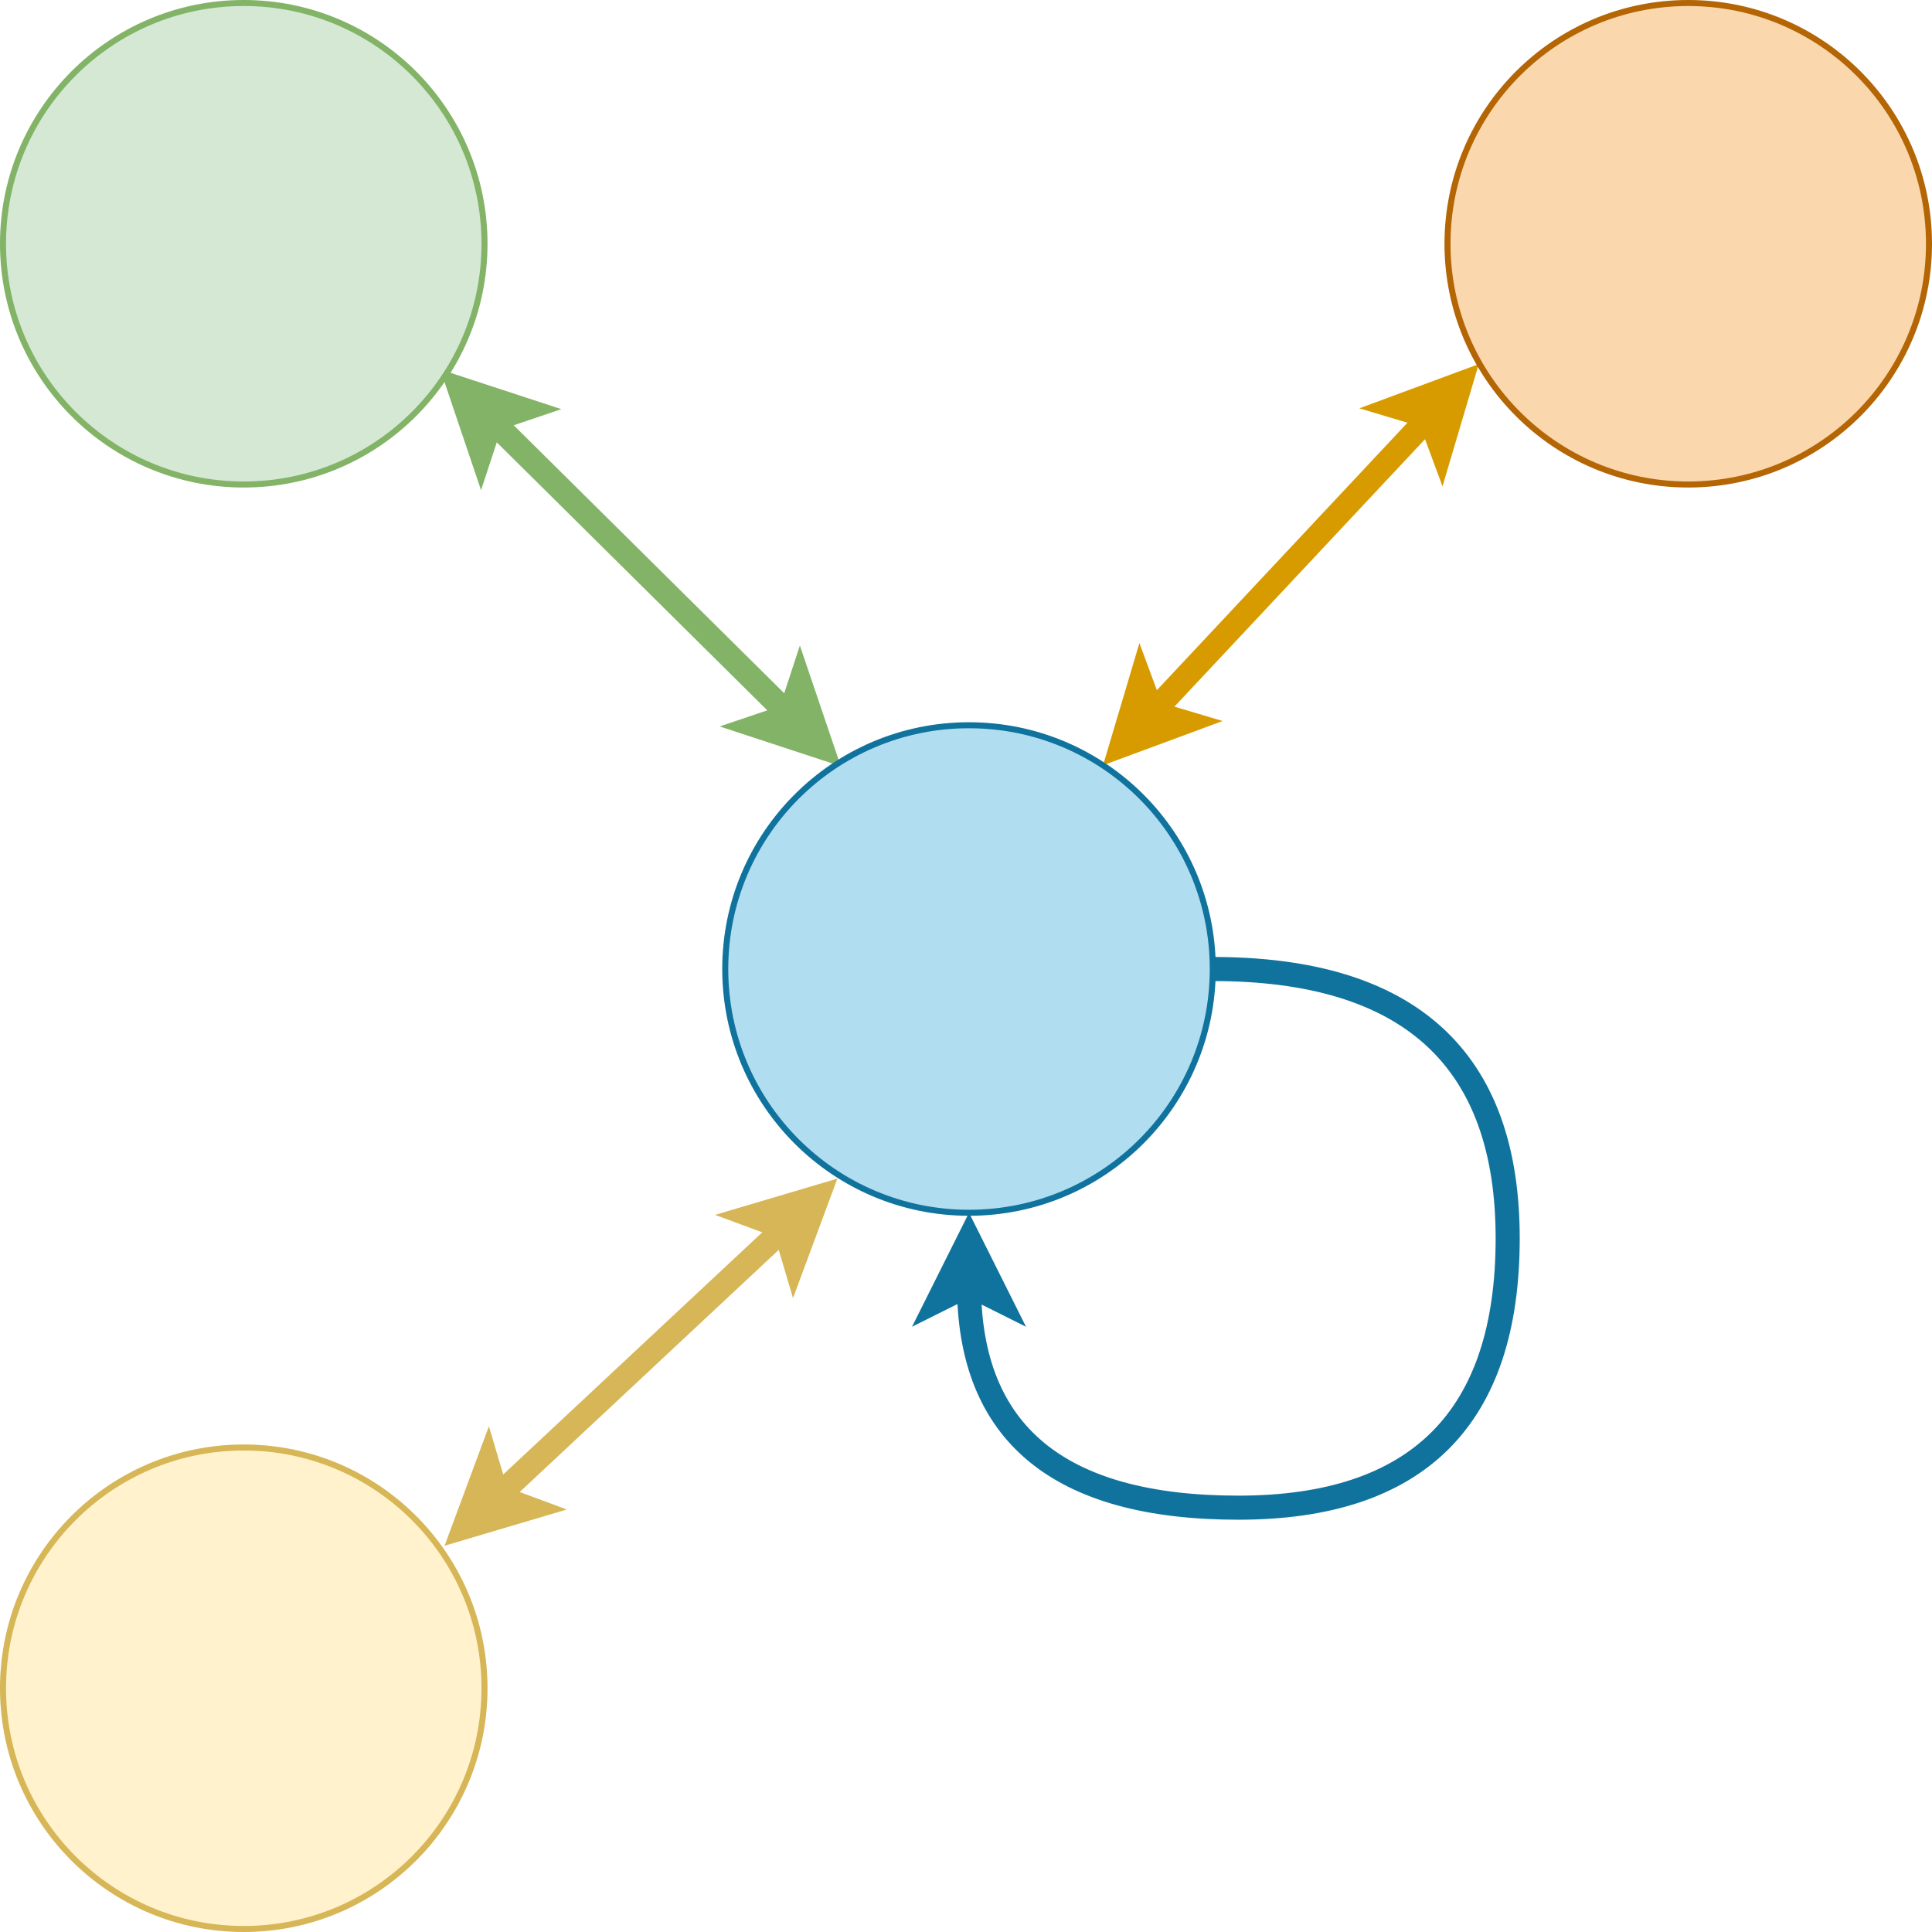
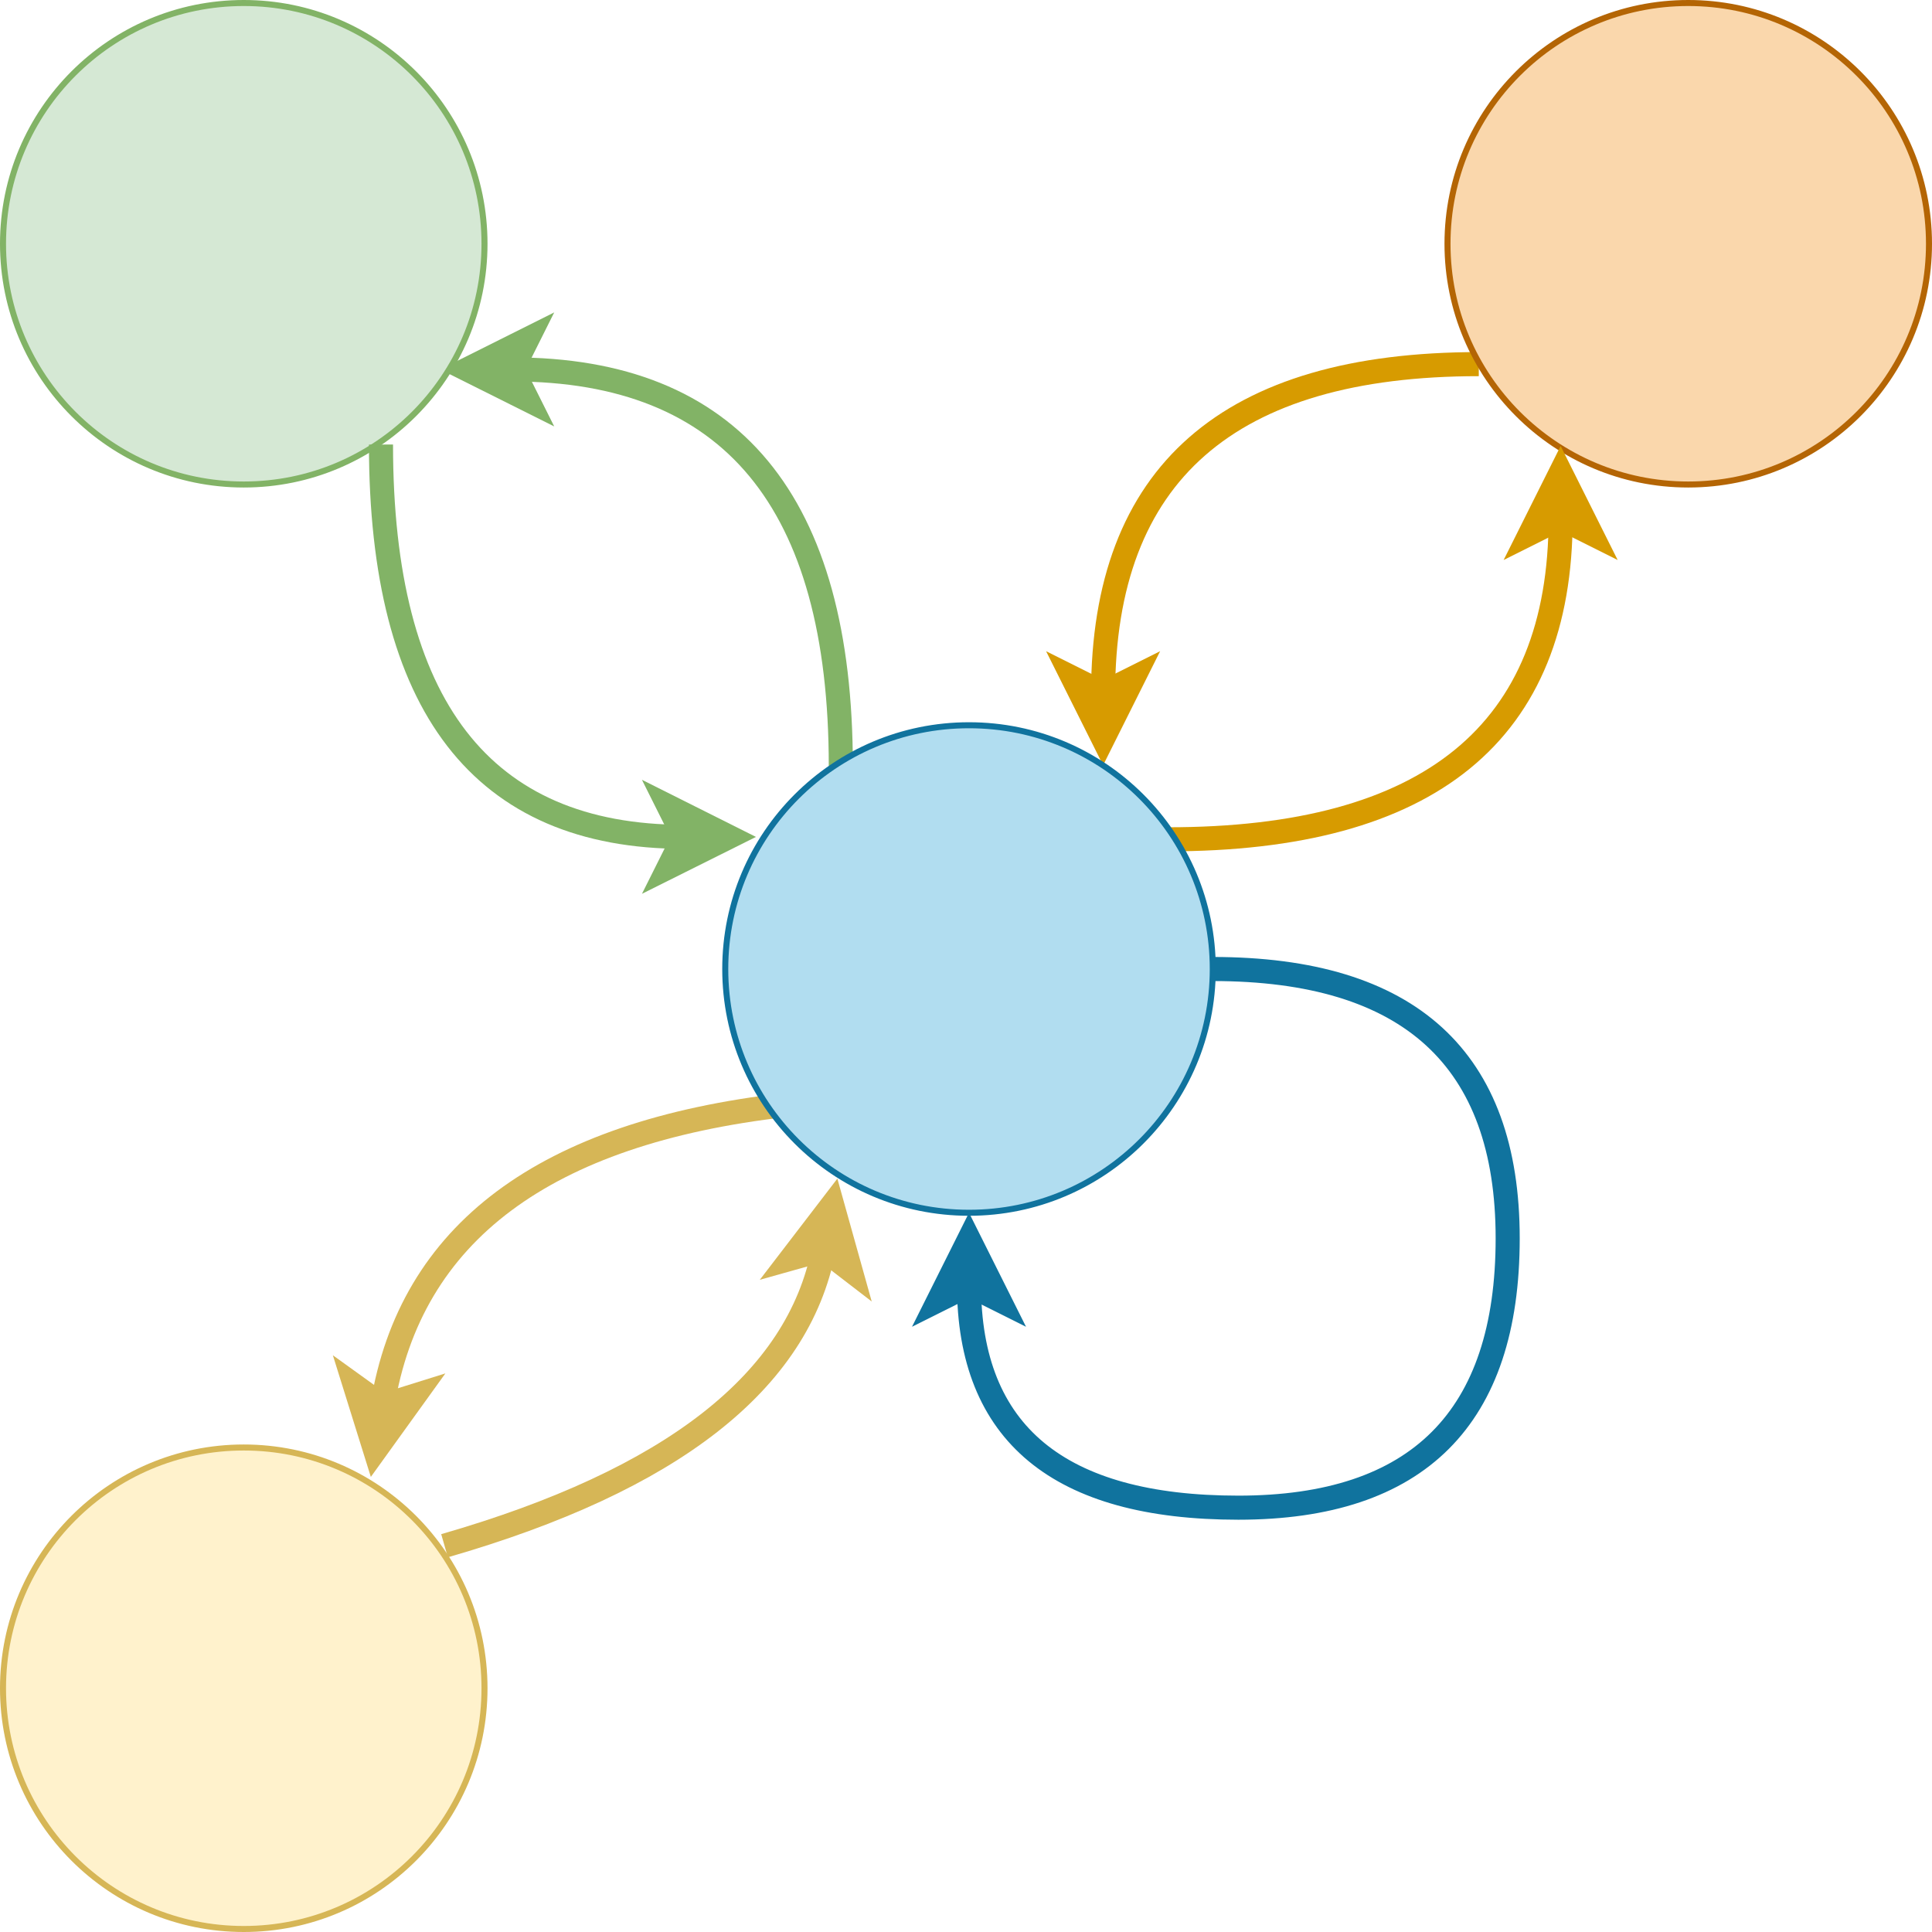
- <svg xmlns="http://www.w3.org/2000/svg" version="1.1" width="321px" height="321px" viewBox="-0.5 -0.5 321 321" content="&lt;mxfile host=&quot;Electron&quot; modified=&quot;2024-03-12T17:16:23.994Z&quot; agent=&quot;Mozilla/5.0 (Macintosh; Intel Mac OS X 10_15_7) AppleWebKit/537.36 (KHTML, like Gecko) draw.io/24.0.4 Chrome/120.0.61.109 Electron/28.1.0 Safari/537.36&quot; etag=&quot;6Ut8SQRHI48rVdt2IV2c&quot; version=&quot;24.0.4&quot; type=&quot;device&quot;&gt;&#10;  &lt;diagram name=&quot;Page-1&quot; id=&quot;RKPvBWiPdUgW-k852GJ5&quot;&gt;&#10;    &lt;mxGraphModel dx=&quot;896&quot; dy=&quot;534&quot; grid=&quot;1&quot; gridSize=&quot;10&quot; guides=&quot;1&quot; tooltips=&quot;1&quot; connect=&quot;1&quot; arrows=&quot;1&quot; fold=&quot;1&quot; page=&quot;1&quot; pageScale=&quot;1&quot; pageWidth=&quot;827&quot; pageHeight=&quot;1169&quot; math=&quot;0&quot; shadow=&quot;0&quot;&gt;&#10;      &lt;root&gt;&#10;        &lt;mxCell id=&quot;0&quot; /&gt;&#10;        &lt;mxCell id=&quot;1&quot; parent=&quot;0&quot; /&gt;&#10;        &lt;mxCell id=&quot;Xyjjoyls6ed7M-fOswV_-16&quot; style=&quot;rounded=0;orthogonalLoop=1;jettySize=auto;html=1;exitX=0.908;exitY=0.761;exitDx=0;exitDy=0;entryX=0.237;entryY=0.084;entryDx=0;entryDy=0;targetPerimeterSpacing=0;startArrow=classic;startFill=1;strokeWidth=4;endArrow=classic;endFill=1;fillColor=#d5e8d4;strokeColor=#82b366;entryPerimeter=0;exitPerimeter=0;&quot; edge=&quot;1&quot; parent=&quot;1&quot; source=&quot;e1JbbTw_rIGk7rZiJ3f4-2&quot; target=&quot;e1JbbTw_rIGk7rZiJ3f4-1&quot;&gt;&#10;          &lt;mxGeometry relative=&quot;1&quot; as=&quot;geometry&quot; /&gt;&#10;        &lt;/mxCell&gt;&#10;        &lt;mxCell id=&quot;e1JbbTw_rIGk7rZiJ3f4-2&quot; value=&quot;&quot; style=&quot;ellipse;whiteSpace=wrap;html=1;aspect=fixed;fillColor=#d5e8d4;strokeColor=#82b366;&quot; parent=&quot;1&quot; vertex=&quot;1&quot;&gt;&#10;          &lt;mxGeometry x=&quot;240&quot; y=&quot;120&quot; width=&quot;80&quot; height=&quot;80&quot; as=&quot;geometry&quot; /&gt;&#10;        &lt;/mxCell&gt;&#10;        &lt;mxCell id=&quot;e1JbbTw_rIGk7rZiJ3f4-3&quot; value=&quot;&quot; style=&quot;ellipse;whiteSpace=wrap;html=1;aspect=fixed;fillColor=#fff2cc;strokeColor=#d6b656;&quot; parent=&quot;1&quot; vertex=&quot;1&quot;&gt;&#10;          &lt;mxGeometry x=&quot;240&quot; y=&quot;360&quot; width=&quot;80&quot; height=&quot;80&quot; as=&quot;geometry&quot; /&gt;&#10;        &lt;/mxCell&gt;&#10;        &lt;mxCell id=&quot;Xyjjoyls6ed7M-fOswV_-12&quot; style=&quot;rounded=0;orthogonalLoop=1;jettySize=auto;html=1;exitX=0.065;exitY=0.75;exitDx=0;exitDy=0;entryX=0.775;entryY=0.082;entryDx=0;entryDy=0;fillColor=#ffe6cc;strokeColor=#d79b00;strokeWidth=4;exitPerimeter=0;entryPerimeter=0;startArrow=classic;startFill=1;&quot; edge=&quot;1&quot; parent=&quot;1&quot; source=&quot;e1JbbTw_rIGk7rZiJ3f4-5&quot; target=&quot;e1JbbTw_rIGk7rZiJ3f4-1&quot;&gt;&#10;          &lt;mxGeometry relative=&quot;1&quot; as=&quot;geometry&quot; /&gt;&#10;        &lt;/mxCell&gt;&#10;        &lt;mxCell id=&quot;e1JbbTw_rIGk7rZiJ3f4-5&quot; value=&quot;&quot; style=&quot;ellipse;whiteSpace=wrap;html=1;aspect=fixed;fillColor=#fad7ac;strokeColor=#b46504;&quot; parent=&quot;1&quot; vertex=&quot;1&quot;&gt;&#10;          &lt;mxGeometry x=&quot;480&quot; y=&quot;120&quot; width=&quot;80&quot; height=&quot;80&quot; as=&quot;geometry&quot; /&gt;&#10;        &lt;/mxCell&gt;&#10;        &lt;mxCell id=&quot;e1JbbTw_rIGk7rZiJ3f4-1&quot; value=&quot;&quot; style=&quot;ellipse;whiteSpace=wrap;html=1;aspect=fixed;fillColor=#b1ddf0;strokeColor=#10739e;&quot; parent=&quot;1&quot; vertex=&quot;1&quot;&gt;&#10;          &lt;mxGeometry x=&quot;360&quot; y=&quot;240&quot; width=&quot;81&quot; height=&quot;81&quot; as=&quot;geometry&quot; /&gt;&#10;        &lt;/mxCell&gt;&#10;        &lt;mxCell id=&quot;Xyjjoyls6ed7M-fOswV_-23&quot; style=&quot;rounded=0;orthogonalLoop=1;jettySize=auto;html=1;fillColor=#fff2cc;strokeColor=#d6b656;strokeWidth=4;exitX=0.917;exitY=0.204;exitDx=0;exitDy=0;entryX=0.23;entryY=0.93;entryDx=0;entryDy=0;entryPerimeter=0;exitPerimeter=0;startArrow=classic;startFill=1;&quot; edge=&quot;1&quot; parent=&quot;1&quot; source=&quot;e1JbbTw_rIGk7rZiJ3f4-3&quot; target=&quot;e1JbbTw_rIGk7rZiJ3f4-1&quot;&gt;&#10;          &lt;mxGeometry relative=&quot;1&quot; as=&quot;geometry&quot;&gt;&#10;            &lt;mxPoint x=&quot;411&quot; y=&quot;401&quot; as=&quot;sourcePoint&quot; /&gt;&#10;            &lt;mxPoint x=&quot;408&quot; y=&quot;310&quot; as=&quot;targetPoint&quot; /&gt;&#10;          &lt;/mxGeometry&gt;&#10;        &lt;/mxCell&gt;&#10;        &lt;mxCell id=&quot;Xyjjoyls6ed7M-fOswV_-28&quot; style=&quot;edgeStyle=orthogonalEdgeStyle;rounded=0;orthogonalLoop=1;jettySize=auto;html=1;entryX=0.5;entryY=1;entryDx=0;entryDy=0;exitX=1;exitY=0.5;exitDx=0;exitDy=0;curved=1;strokeWidth=4;fillColor=#b1ddf0;strokeColor=#10739e;&quot; edge=&quot;1&quot; parent=&quot;1&quot; source=&quot;e1JbbTw_rIGk7rZiJ3f4-1&quot; target=&quot;e1JbbTw_rIGk7rZiJ3f4-1&quot;&gt;&#10;          &lt;mxGeometry relative=&quot;1&quot; as=&quot;geometry&quot;&gt;&#10;            &lt;Array as=&quot;points&quot;&gt;&#10;              &lt;mxPoint x=&quot;490&quot; y=&quot;281&quot; /&gt;&#10;              &lt;mxPoint x=&quot;490&quot; y=&quot;370&quot; /&gt;&#10;              &lt;mxPoint x=&quot;401&quot; y=&quot;370&quot; /&gt;&#10;            &lt;/Array&gt;&#10;          &lt;/mxGeometry&gt;&#10;        &lt;/mxCell&gt;&#10;      &lt;/root&gt;&#10;    &lt;/mxGraphModel&gt;&#10;  &lt;/diagram&gt;&#10;&lt;/mxfile&gt;&#10;">
+ <svg xmlns="http://www.w3.org/2000/svg" version="1.1" width="321px" height="321px" viewBox="-0.5 -0.5 321 321" content="&lt;mxfile host=&quot;Electron&quot; modified=&quot;2024-03-12T17:15:04.947Z&quot; agent=&quot;Mozilla/5.0 (Macintosh; Intel Mac OS X 10_15_7) AppleWebKit/537.36 (KHTML, like Gecko) draw.io/24.0.4 Chrome/120.0.61.109 Electron/28.1.0 Safari/537.36&quot; etag=&quot;JRQMeAPT0Sm4Q78xwvGk&quot; version=&quot;24.0.4&quot; type=&quot;device&quot;&gt;&#10;  &lt;diagram name=&quot;Page-1&quot; id=&quot;RKPvBWiPdUgW-k852GJ5&quot;&gt;&#10;    &lt;mxGraphModel dx=&quot;896&quot; dy=&quot;534&quot; grid=&quot;1&quot; gridSize=&quot;10&quot; guides=&quot;1&quot; tooltips=&quot;1&quot; connect=&quot;1&quot; arrows=&quot;1&quot; fold=&quot;1&quot; page=&quot;1&quot; pageScale=&quot;1&quot; pageWidth=&quot;827&quot; pageHeight=&quot;1169&quot; math=&quot;0&quot; shadow=&quot;0&quot;&gt;&#10;      &lt;root&gt;&#10;        &lt;mxCell id=&quot;0&quot; /&gt;&#10;        &lt;mxCell id=&quot;1&quot; parent=&quot;0&quot; /&gt;&#10;        &lt;mxCell id=&quot;Xyjjoyls6ed7M-fOswV_-16&quot; style=&quot;edgeStyle=orthogonalEdgeStyle;rounded=0;orthogonalLoop=1;jettySize=auto;html=1;exitX=0.908;exitY=0.761;exitDx=0;exitDy=0;entryX=0.237;entryY=0.084;entryDx=0;entryDy=0;curved=1;targetPerimeterSpacing=0;startArrow=classic;startFill=1;strokeWidth=4;endArrow=none;endFill=0;fillColor=#d5e8d4;strokeColor=#82b366;entryPerimeter=0;exitPerimeter=0;&quot; edge=&quot;1&quot; parent=&quot;1&quot; source=&quot;e1JbbTw_rIGk7rZiJ3f4-2&quot; target=&quot;e1JbbTw_rIGk7rZiJ3f4-1&quot;&gt;&#10;          &lt;mxGeometry relative=&quot;1&quot; as=&quot;geometry&quot; /&gt;&#10;        &lt;/mxCell&gt;&#10;        &lt;mxCell id=&quot;e1JbbTw_rIGk7rZiJ3f4-2&quot; value=&quot;&quot; style=&quot;ellipse;whiteSpace=wrap;html=1;aspect=fixed;fillColor=#d5e8d4;strokeColor=#82b366;&quot; parent=&quot;1&quot; vertex=&quot;1&quot;&gt;&#10;          &lt;mxGeometry x=&quot;240&quot; y=&quot;120&quot; width=&quot;80&quot; height=&quot;80&quot; as=&quot;geometry&quot; /&gt;&#10;        &lt;/mxCell&gt;&#10;        &lt;mxCell id=&quot;e1JbbTw_rIGk7rZiJ3f4-3&quot; value=&quot;&quot; style=&quot;ellipse;whiteSpace=wrap;html=1;aspect=fixed;fillColor=#fff2cc;strokeColor=#d6b656;&quot; parent=&quot;1&quot; vertex=&quot;1&quot;&gt;&#10;          &lt;mxGeometry x=&quot;240&quot; y=&quot;360&quot; width=&quot;80&quot; height=&quot;80&quot; as=&quot;geometry&quot; /&gt;&#10;        &lt;/mxCell&gt;&#10;        &lt;mxCell id=&quot;Xyjjoyls6ed7M-fOswV_-12&quot; style=&quot;edgeStyle=orthogonalEdgeStyle;rounded=0;orthogonalLoop=1;jettySize=auto;html=1;exitX=0.065;exitY=0.75;exitDx=0;exitDy=0;entryX=0.775;entryY=0.082;entryDx=0;entryDy=0;fillColor=#ffe6cc;strokeColor=#d79b00;strokeWidth=4;curved=1;exitPerimeter=0;entryPerimeter=0;&quot; edge=&quot;1&quot; parent=&quot;1&quot; source=&quot;e1JbbTw_rIGk7rZiJ3f4-5&quot; target=&quot;e1JbbTw_rIGk7rZiJ3f4-1&quot;&gt;&#10;          &lt;mxGeometry relative=&quot;1&quot; as=&quot;geometry&quot; /&gt;&#10;        &lt;/mxCell&gt;&#10;        &lt;mxCell id=&quot;e1JbbTw_rIGk7rZiJ3f4-5&quot; value=&quot;&quot; style=&quot;ellipse;whiteSpace=wrap;html=1;aspect=fixed;fillColor=#fad7ac;strokeColor=#b46504;&quot; parent=&quot;1&quot; vertex=&quot;1&quot;&gt;&#10;          &lt;mxGeometry x=&quot;480&quot; y=&quot;120&quot; width=&quot;80&quot; height=&quot;80&quot; as=&quot;geometry&quot; /&gt;&#10;        &lt;/mxCell&gt;&#10;        &lt;mxCell id=&quot;Xyjjoyls6ed7M-fOswV_-11&quot; style=&quot;edgeStyle=orthogonalEdgeStyle;rounded=0;orthogonalLoop=1;jettySize=auto;html=1;exitX=0.907;exitY=0.234;exitDx=0;exitDy=0;entryX=0.235;entryY=0.92;entryDx=0;entryDy=0;fillColor=#ffe6cc;strokeColor=#d79b00;strokeWidth=4;curved=1;exitPerimeter=0;entryPerimeter=0;&quot; edge=&quot;1&quot; parent=&quot;1&quot; source=&quot;e1JbbTw_rIGk7rZiJ3f4-1&quot; target=&quot;e1JbbTw_rIGk7rZiJ3f4-5&quot;&gt;&#10;          &lt;mxGeometry relative=&quot;1&quot; as=&quot;geometry&quot; /&gt;&#10;        &lt;/mxCell&gt;&#10;        &lt;mxCell id=&quot;Xyjjoyls6ed7M-fOswV_-17&quot; style=&quot;edgeStyle=orthogonalEdgeStyle;rounded=0;orthogonalLoop=1;jettySize=auto;html=1;exitX=0.063;exitY=0.229;exitDx=0;exitDy=0;entryX=0.785;entryY=0.917;entryDx=0;entryDy=0;curved=1;startArrow=classic;startFill=1;endArrow=none;endFill=0;entryPerimeter=0;exitPerimeter=0;strokeWidth=4;fillColor=#d5e8d4;strokeColor=#82b366;&quot; edge=&quot;1&quot; parent=&quot;1&quot; source=&quot;e1JbbTw_rIGk7rZiJ3f4-1&quot; target=&quot;e1JbbTw_rIGk7rZiJ3f4-2&quot;&gt;&#10;          &lt;mxGeometry relative=&quot;1&quot; as=&quot;geometry&quot; /&gt;&#10;        &lt;/mxCell&gt;&#10;        &lt;mxCell id=&quot;Xyjjoyls6ed7M-fOswV_-20&quot; style=&quot;rounded=0;orthogonalLoop=1;jettySize=auto;html=1;entryX=0.764;entryY=0.061;entryDx=0;entryDy=0;fillColor=#fff2cc;strokeColor=#d6b656;strokeWidth=4;curved=1;entryPerimeter=0;exitX=0.123;exitY=0.779;exitDx=0;exitDy=0;exitPerimeter=0;&quot; edge=&quot;1&quot; parent=&quot;1&quot; source=&quot;e1JbbTw_rIGk7rZiJ3f4-1&quot; target=&quot;e1JbbTw_rIGk7rZiJ3f4-3&quot;&gt;&#10;          &lt;mxGeometry relative=&quot;1&quot; as=&quot;geometry&quot;&gt;&#10;            &lt;mxPoint x=&quot;364&quot; y=&quot;303&quot; as=&quot;sourcePoint&quot; /&gt;&#10;            &lt;Array as=&quot;points&quot;&gt;&#10;              &lt;mxPoint x=&quot;310&quot; y=&quot;310&quot; /&gt;&#10;            &lt;/Array&gt;&#10;          &lt;/mxGeometry&gt;&#10;        &lt;/mxCell&gt;&#10;        &lt;mxCell id=&quot;e1JbbTw_rIGk7rZiJ3f4-1&quot; value=&quot;&quot; style=&quot;ellipse;whiteSpace=wrap;html=1;aspect=fixed;fillColor=#b1ddf0;strokeColor=#10739e;&quot; parent=&quot;1&quot; vertex=&quot;1&quot;&gt;&#10;          &lt;mxGeometry x=&quot;360&quot; y=&quot;240&quot; width=&quot;81&quot; height=&quot;81&quot; as=&quot;geometry&quot; /&gt;&#10;        &lt;/mxCell&gt;&#10;        &lt;mxCell id=&quot;Xyjjoyls6ed7M-fOswV_-23&quot; style=&quot;rounded=0;orthogonalLoop=1;jettySize=auto;html=1;fillColor=#fff2cc;strokeColor=#d6b656;strokeWidth=4;exitX=0.917;exitY=0.204;exitDx=0;exitDy=0;entryX=0.23;entryY=0.93;entryDx=0;entryDy=0;entryPerimeter=0;exitPerimeter=0;curved=1;&quot; edge=&quot;1&quot; parent=&quot;1&quot; source=&quot;e1JbbTw_rIGk7rZiJ3f4-3&quot; target=&quot;e1JbbTw_rIGk7rZiJ3f4-1&quot;&gt;&#10;          &lt;mxGeometry relative=&quot;1&quot; as=&quot;geometry&quot;&gt;&#10;            &lt;mxPoint x=&quot;411&quot; y=&quot;401&quot; as=&quot;sourcePoint&quot; /&gt;&#10;            &lt;mxPoint x=&quot;408&quot; y=&quot;310&quot; as=&quot;targetPoint&quot; /&gt;&#10;            &lt;Array as=&quot;points&quot;&gt;&#10;              &lt;mxPoint x=&quot;370&quot; y=&quot;360&quot; /&gt;&#10;            &lt;/Array&gt;&#10;          &lt;/mxGeometry&gt;&#10;        &lt;/mxCell&gt;&#10;        &lt;mxCell id=&quot;Xyjjoyls6ed7M-fOswV_-28&quot; style=&quot;edgeStyle=orthogonalEdgeStyle;rounded=0;orthogonalLoop=1;jettySize=auto;html=1;entryX=0.5;entryY=1;entryDx=0;entryDy=0;exitX=1;exitY=0.5;exitDx=0;exitDy=0;curved=1;strokeWidth=4;fillColor=#b1ddf0;strokeColor=#10739e;&quot; edge=&quot;1&quot; parent=&quot;1&quot; source=&quot;e1JbbTw_rIGk7rZiJ3f4-1&quot; target=&quot;e1JbbTw_rIGk7rZiJ3f4-1&quot;&gt;&#10;          &lt;mxGeometry relative=&quot;1&quot; as=&quot;geometry&quot;&gt;&#10;            &lt;Array as=&quot;points&quot;&gt;&#10;              &lt;mxPoint x=&quot;490&quot; y=&quot;281&quot; /&gt;&#10;              &lt;mxPoint x=&quot;490&quot; y=&quot;370&quot; /&gt;&#10;              &lt;mxPoint x=&quot;401&quot; y=&quot;370&quot; /&gt;&#10;            &lt;/Array&gt;&#10;          &lt;/mxGeometry&gt;&#10;        &lt;/mxCell&gt;&#10;      &lt;/root&gt;&#10;    &lt;/mxGraphModel&gt;&#10;  &lt;/diagram&gt;&#10;&lt;/mxfile&gt;&#10;">
  <defs />
  <g>
    <g>
-       <path d="M 81.15 69.3 L 130.69 118.38" fill="none" stroke="#82b366" stroke-width="4" stroke-miterlimit="10" pointer-events="stroke" />
-       <path d="M 75.82 64.03 L 86.44 67.51 L 81.15 69.3 L 79.4 74.62 Z" fill="#82b366" stroke="#82b366" stroke-width="4" stroke-miterlimit="10" pointer-events="all" />
-       <path d="M 136.02 123.66 L 125.4 120.17 L 130.69 118.38 L 132.43 113.07 Z" fill="#82b366" stroke="#82b366" stroke-width="4" stroke-miterlimit="10" pointer-events="all" />
+       <path d="M 84.61 60.88 Q 139.19 60.87 139.2 126.8" fill="none" stroke="#82b366" stroke-width="4" stroke-miterlimit="10" pointer-events="stroke" />
+       <path d="M 77.11 60.88 L 87.11 55.88 L 84.61 60.88 L 87.11 65.88 Z" fill="#82b366" stroke="#82b366" stroke-width="4" stroke-miterlimit="10" pointer-events="all" />
    </g>
    <g>
      <ellipse cx="40" cy="40" rx="40" ry="40" fill="#d5e8d4" stroke="#82b366" pointer-events="all" />
    </g>
    <g>
      <ellipse cx="40" cy="280" rx="40" ry="40" fill="#fff2cc" stroke="#d6b656" pointer-events="all" />
    </g>
    <g>
-       <path d="M 237.02 68.74 L 190.96 117.9" fill="none" stroke="#d79b00" stroke-width="4" stroke-miterlimit="10" pointer-events="stroke" />
-       <path d="M 242.14 63.26 L 238.96 73.98 L 237.02 68.74 L 231.66 67.14 Z" fill="#d79b00" stroke="#d79b00" stroke-width="4" stroke-miterlimit="10" pointer-events="all" />
-       <path d="M 185.83 123.38 L 189.02 112.66 L 190.96 117.9 L 196.32 119.5 Z" fill="#d79b00" stroke="#d79b00" stroke-width="4" stroke-miterlimit="10" pointer-events="all" />
+       <path d="M 245.2 60 Q 182.81 60 182.78 114.67" fill="none" stroke="#d79b00" stroke-width="4" stroke-miterlimit="10" pointer-events="stroke" />
+       <path d="M 182.78 122.17 L 177.78 112.17 L 182.78 114.67 L 187.78 112.17 Z" fill="#d79b00" stroke="#d79b00" stroke-width="4" stroke-miterlimit="10" pointer-events="all" />
    </g>
    <g>
      <ellipse cx="280" cy="40" rx="40" ry="40" fill="#fad7ac" stroke="#b46504" pointer-events="all" />
    </g>
    <g>
+       <path d="M 193.47 138.95 Q 258.81 139 258.8 85.57" fill="none" stroke="#d79b00" stroke-width="4" stroke-miterlimit="10" pointer-events="stroke" />
+       <path d="M 258.8 78.07 L 263.8 88.07 L 258.8 85.57 L 253.8 88.07 Z" fill="#d79b00" stroke="#d79b00" stroke-width="4" stroke-miterlimit="10" pointer-events="all" />
+     </g>
+     <g>
+       <path d="M 113.13 138.54 Q 62.81 138.5 62.8 73.36" fill="none" stroke="#82b366" stroke-width="4" stroke-miterlimit="10" pointer-events="stroke" />
+       <path d="M 120.63 138.55 L 110.63 143.54 L 113.13 138.54 L 110.63 133.54 Z" fill="#82b366" stroke="#82b366" stroke-width="4" stroke-miterlimit="10" pointer-events="all" />
+     </g>
+     <g>
+       <path d="M 129.96 183.1 Q 70 190 63.03 233.06" fill="none" stroke="#d6b656" stroke-width="4" stroke-miterlimit="10" pointer-events="stroke" />
+       <path d="M 61.83 240.47 L 58.5 229.8 L 63.03 233.06 L 68.37 231.39 Z" fill="#d6b656" stroke="#d6b656" stroke-width="4" stroke-miterlimit="10" pointer-events="all" />
+     </g>
+     <g>
      <ellipse cx="160.5" cy="160.5" rx="40.5" ry="40.5" fill="#b1ddf0" stroke="#10739e" pointer-events="all" />
    </g>
    <g>
-       <path d="M 82.11 248.15 L 129.88 203.5" fill="none" stroke="#d6b656" stroke-width="4" stroke-miterlimit="10" pointer-events="stroke" />
-       <path d="M 76.63 253.27 L 80.52 242.79 L 82.11 248.15 L 87.35 250.09 Z" fill="#d6b656" stroke="#d6b656" stroke-width="4" stroke-miterlimit="10" pointer-events="all" />
-       <path d="M 135.36 198.38 L 131.47 208.86 L 129.88 203.5 L 124.64 201.56 Z" fill="#d6b656" stroke="#d6b656" stroke-width="4" stroke-miterlimit="10" pointer-events="all" />
+       <path d="M 73.36 256.32 Q 130 240 136.36 207.08" fill="none" stroke="#d6b656" stroke-width="4" stroke-miterlimit="10" pointer-events="stroke" />
+       <path d="M 137.78 199.72 L 140.79 210.49 L 136.36 207.08 L 130.98 208.59 Z" fill="#d6b656" stroke="#d6b656" stroke-width="4" stroke-miterlimit="10" pointer-events="all" />
    </g>
    <g>
      <path d="M 201 160.5 Q 250 160.5 250 205.25 Q 250 250 205.25 250 Q 160.5 250 160.5 212.97" fill="none" stroke="#10739e" stroke-width="4" stroke-miterlimit="10" pointer-events="stroke" />
      <path d="M 160.5 205.47 L 165.5 215.47 L 160.5 212.97 L 155.5 215.47 Z" fill="#10739e" stroke="#10739e" stroke-width="4" stroke-miterlimit="10" pointer-events="all" />
    </g>
  </g>
</svg>
